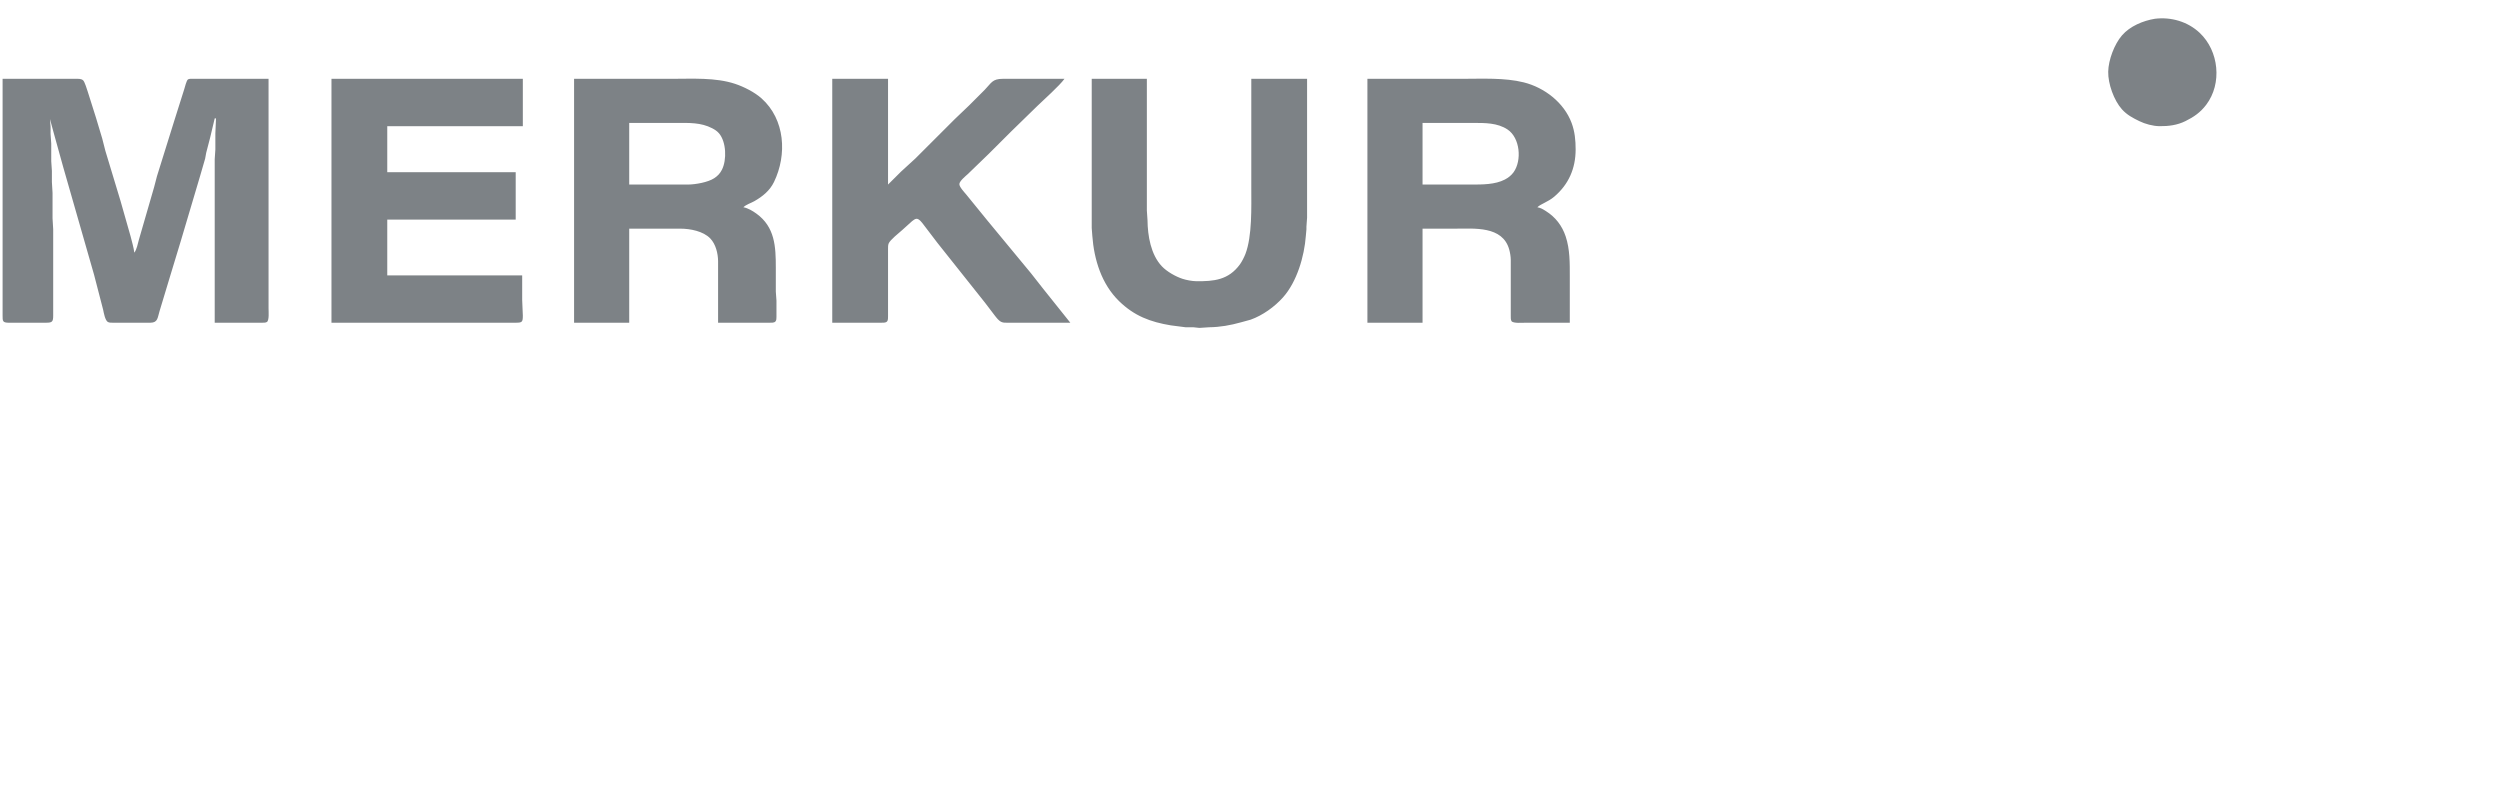
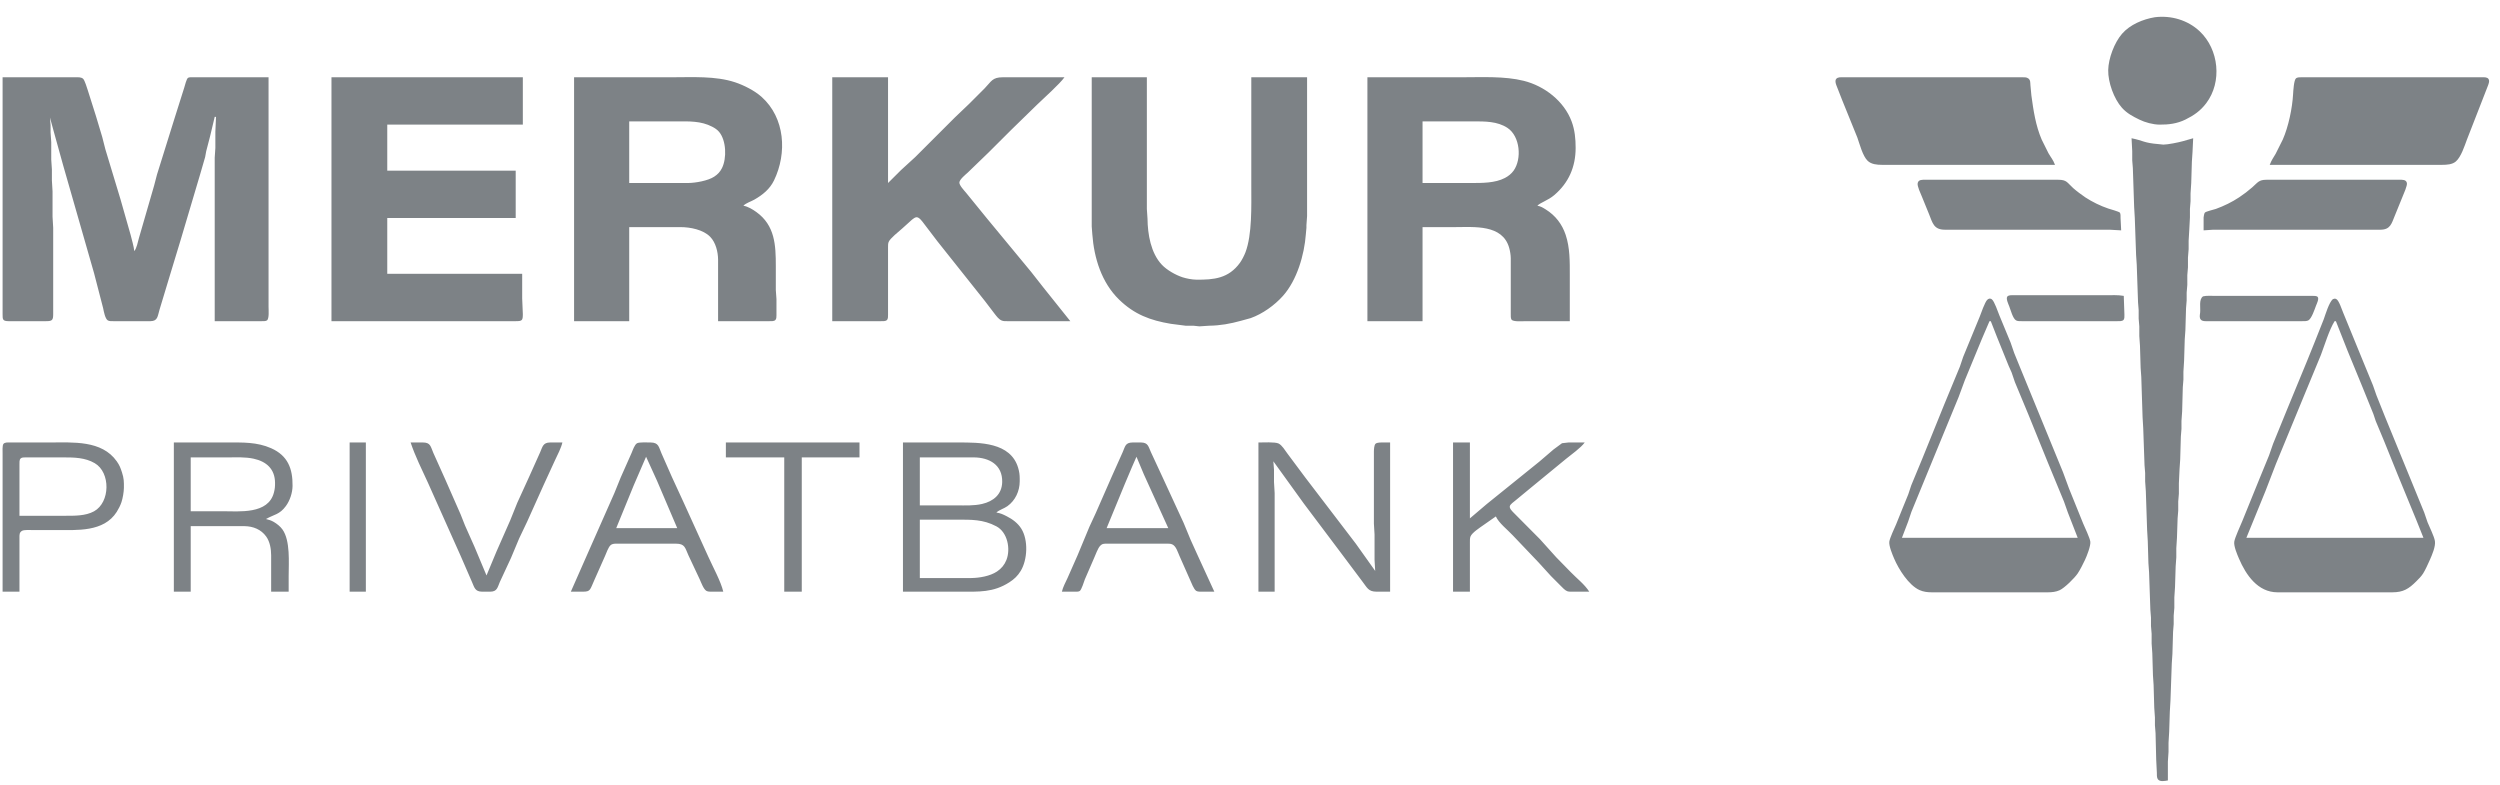
- <svg xmlns="http://www.w3.org/2000/svg" width="200" height="63" viewBox="0 0 3854 1209" version="1.1">
-   <path fill="#7d8286" stroke="none" d="M 3322.00,26.43 C 3346.92,23.35 3372.59,30.77 3391.00,48.09 3420.70,76.04 3425.94,126.19 3401.10,159.00 3392.21,170.75 3382.03,177.84 3369.00,184.24 3356.29,190.49 3343.00,192.16 3329.00,192.00 3319.03,191.88 3306.92,188.63 3298.00,184.24 3287.79,179.23 3278.93,174.64 3271.17,166.00 3258.79,152.19 3249.65,126.58 3250.02,108.00 3250.37,89.91 3259.48,65.65 3271.30,52.00 3283.63,37.77 3303.75,29.42 3322.00,26.43 Z M 4.00,119.00 C 4.00,119.00 117.00,119.00 117.00,119.00 120.67,119.01 125.54,118.64 128.30,121.51 130.73,124.03 134.06,135.17 135.33,139.00 135.33,139.00 147.98,179.00 147.98,179.00 147.98,179.00 157.58,211.00 157.58,211.00 157.58,211.00 162.43,230.00 162.43,230.00 162.43,230.00 185.72,307.00 185.72,307.00 185.72,307.00 201.37,362.00 201.37,362.00 203.08,368.81 206.46,380.52 207.00,387.00 210.74,382.61 212.51,372.77 214.14,367.00 214.14,367.00 225.71,327.00 225.71,327.00 225.71,327.00 237.58,286.00 237.58,286.00 237.58,286.00 242.02,269.00 242.02,269.00 242.02,269.00 268.86,183.00 268.86,183.00 268.86,183.00 284.02,135.00 284.02,135.00 284.99,131.87 287.48,121.66 289.70,119.99 291.37,118.74 294.96,119.00 297.00,119.00 297.00,119.00 414.00,119.00 414.00,119.00 414.00,119.00 414.00,408.00 414.00,408.00 414.00,408.00 414.00,473.00 414.00,473.00 414.00,477.50 415.22,491.19 411.52,493.83 409.52,495.24 405.40,495.00 403.00,495.00 403.00,495.00 331.00,495.00 331.00,495.00 331.00,495.00 331.00,327.00 331.00,327.00 331.00,327.00 331.00,243.00 331.00,243.00 331.00,243.00 332.00,228.00 332.00,228.00 332.00,228.00 332.00,203.00 332.00,203.00 332.00,203.00 333.00,180.00 333.00,180.00 333.00,180.00 331.00,180.00 331.00,180.00 331.00,180.00 323.87,210.00 323.87,210.00 323.87,210.00 317.89,233.00 317.89,233.00 317.89,233.00 316.25,242.00 316.25,242.00 316.25,242.00 308.42,269.00 308.42,269.00 308.42,269.00 278.72,369.00 278.72,369.00 278.72,369.00 262.33,423.00 262.33,423.00 262.33,423.00 246.02,477.00 246.02,477.00 242.85,487.31 243.46,494.84 232.00,495.00 232.00,495.00 175.00,495.00 175.00,495.00 172.34,495.00 168.54,495.22 166.22,493.83 162.03,491.30 159.98,479.74 159.00,475.00 159.00,475.00 145.00,421.00 145.00,421.00 145.00,421.00 97.42,255.00 97.42,255.00 97.42,255.00 82.71,202.00 82.71,202.00 82.71,202.00 77.00,181.00 77.00,181.00 77.00,181.00 77.96,193.00 77.96,193.00 77.96,193.00 77.96,204.00 77.96,204.00 77.96,204.00 79.00,219.00 79.00,219.00 79.00,219.00 79.00,246.00 79.00,246.00 79.00,246.00 80.00,261.00 80.00,261.00 80.00,261.00 80.00,278.00 80.00,278.00 80.00,278.00 81.00,295.00 81.00,295.00 81.00,295.00 81.00,334.00 81.00,334.00 81.00,334.00 82.00,351.00 82.00,351.00 82.00,351.00 82.00,422.00 82.00,422.00 82.00,422.00 82.00,484.00 82.00,484.00 81.98,493.53 80.53,494.98 71.00,495.00 71.00,495.00 13.00,495.00 13.00,495.00 3.87,494.87 4.01,492.18 4.00,484.00 4.00,484.00 4.00,119.00 4.00,119.00 Z M 511.00,119.00 C 511.00,119.00 806.00,119.00 806.00,119.00 806.00,119.00 806.00,192.00 806.00,192.00 806.00,192.00 597.00,192.00 597.00,192.00 597.00,192.00 597.00,263.00 597.00,263.00 597.00,263.00 795.00,263.00 795.00,263.00 795.00,263.00 795.00,336.00 795.00,336.00 795.00,336.00 597.00,336.00 597.00,336.00 597.00,336.00 597.00,422.00 597.00,422.00 597.00,422.00 805.00,422.00 805.00,422.00 805.00,422.00 805.00,460.00 805.00,460.00 805.00,460.00 806.00,484.00 806.00,484.00 805.98,494.01 805.01,494.98 795.00,495.00 795.00,495.00 511.00,495.00 511.00,495.00 511.00,495.00 511.00,119.00 511.00,119.00 Z M 885.00,119.00 C 885.00,119.00 1036.00,119.00 1036.00,119.00 1067.45,119.00 1102.90,116.76 1133.00,126.67 1146.66,131.17 1163.28,139.60 1174.00,149.17 1210.35,181.63 1213.56,235.98 1193.22,278.00 1186.71,291.44 1175.69,300.31 1163.00,307.57 1157.43,310.76 1150.35,312.66 1146.00,317.00 1153.06,318.28 1160.21,322.58 1166.00,326.75 1194.72,347.41 1196.00,377.77 1196.00,410.00 1196.00,410.00 1196.00,447.00 1196.00,447.00 1196.00,447.00 1197.00,461.00 1197.00,461.00 1197.00,461.00 1197.00,486.00 1197.00,486.00 1196.96,488.36 1197.06,491.46 1195.26,493.26 1193.18,495.35 1188.76,495.00 1186.00,495.00 1186.00,495.00 1107.00,495.00 1107.00,495.00 1107.00,495.00 1107.00,400.00 1107.00,400.00 1106.86,388.05 1103.39,373.82 1094.91,365.04 1084.08,353.83 1064.07,350.02 1049.00,350.00 1049.00,350.00 970.00,350.00 970.00,350.00 970.00,350.00 970.00,495.00 970.00,495.00 970.00,495.00 885.00,495.00 885.00,495.00 885.00,495.00 885.00,119.00 885.00,119.00 Z M 1283.00,119.00 C 1283.00,119.00 1369.00,119.00 1369.00,119.00 1369.00,119.00 1369.00,282.00 1369.00,282.00 1369.00,282.00 1389.00,262.09 1389.00,262.09 1389.00,262.09 1411.00,241.96 1411.00,241.96 1411.00,241.96 1472.00,181.00 1472.00,181.00 1472.00,181.00 1494.00,160.00 1494.00,160.00 1494.00,160.00 1517.99,136.00 1517.99,136.00 1528.44,125.29 1529.57,119.03 1546.00,119.00 1546.00,119.00 1641.00,119.00 1641.00,119.00 1633.30,129.75 1609.49,150.78 1599.00,161.01 1599.00,161.01 1559.00,200.00 1559.00,200.00 1559.00,200.00 1524.00,234.91 1524.00,234.91 1524.00,234.91 1492.00,265.83 1492.00,265.83 1488.50,269.00 1479.53,276.24 1478.98,281.00 1478.48,285.29 1486.50,293.70 1489.25,297.00 1489.25,297.00 1521.80,337.00 1521.80,337.00 1521.80,337.00 1589.58,419.00 1589.58,419.00 1589.58,419.00 1608.42,443.00 1608.42,443.00 1608.42,443.00 1650.00,495.00 1650.00,495.00 1650.00,495.00 1553.00,495.00 1553.00,495.00 1549.92,495.00 1546.89,495.18 1544.00,493.91 1539.58,491.98 1536.53,487.67 1533.60,484.00 1533.60,484.00 1518.37,464.00 1518.37,464.00 1518.37,464.00 1445.21,372.00 1445.21,372.00 1445.21,372.00 1423.87,344.00 1423.87,344.00 1421.59,341.00 1417.13,334.69 1413.00,334.74 1410.66,334.77 1407.75,337.05 1406.00,338.47 1406.00,338.47 1391.00,352.00 1391.00,352.00 1385.84,356.71 1372.07,367.29 1369.89,373.00 1368.95,375.47 1369.01,378.39 1369.00,381.00 1369.00,381.00 1369.00,452.00 1369.00,452.00 1369.00,452.00 1369.00,485.00 1369.00,485.00 1368.99,487.57 1369.22,491.31 1367.26,493.26 1365.18,495.35 1360.76,495.00 1358.00,495.00 1358.00,495.00 1283.00,495.00 1283.00,495.00 1283.00,495.00 1283.00,119.00 1283.00,119.00 Z M 1683.00,119.00 C 1683.00,119.00 1768.00,119.00 1768.00,119.00 1768.00,119.00 1768.00,322.00 1768.00,322.00 1768.00,322.00 1769.00,337.00 1769.00,337.00 1769.28,360.95 1774.03,389.89 1791.09,407.99 1798.82,416.18 1812.28,423.83 1823.00,427.33 1828.96,429.27 1837.74,430.92 1844.00,431.00 1871.39,431.32 1893.94,429.17 1911.51,405.00 1914.47,400.94 1918.13,393.73 1919.94,389.00 1930.47,361.46 1929.00,316.84 1929.00,287.00 1929.00,287.00 1929.00,119.00 1929.00,119.00 1929.00,119.00 2015.00,119.00 2015.00,119.00 2015.00,119.00 2015.00,333.00 2015.00,333.00 2015.00,333.00 2014.00,347.00 2014.00,347.00 2014.00,347.00 2014.00,351.00 2014.00,351.00 2014.00,351.00 2013.09,361.00 2013.09,361.00 2010.77,392.76 1999.34,431.91 1977.83,456.00 1964.87,470.52 1946.45,483.72 1928.00,490.30 1928.00,490.30 1913.00,494.42 1913.00,494.42 1896.61,498.98 1881.03,501.80 1864.00,502.00 1864.00,502.00 1849.00,502.99 1849.00,502.99 1849.00,502.99 1840.00,502.04 1840.00,502.04 1840.00,502.04 1828.00,502.04 1828.00,502.04 1828.00,502.04 1805.00,499.08 1805.00,499.08 1773.33,493.84 1748.62,484.56 1725.17,461.72 1698.15,435.40 1686.59,397.66 1683.91,361.00 1683.91,361.00 1683.00,349.00 1683.00,349.00 1683.00,349.00 1683.00,119.00 1683.00,119.00 Z M 2108.00,119.00 C 2108.00,119.00 2254.00,119.00 2254.00,119.00 2284.62,119.00 2319.40,117.06 2349.00,124.47 2380.99,132.48 2411.06,155.64 2422.77,187.00 2427.75,200.32 2429.02,213.91 2429.00,228.00 2428.95,257.21 2418.31,281.70 2396.00,300.70 2386.35,308.92 2375.22,311.79 2370.00,317.00 2375.46,318.03 2378.34,319.91 2383.00,322.81 2397.94,332.14 2408.11,345.39 2413.65,362.00 2420.30,381.98 2420.00,403.22 2420.00,424.00 2420.00,424.00 2420.00,495.00 2420.00,495.00 2420.00,495.00 2352.00,495.00 2352.00,495.00 2347.41,495.00 2332.74,496.30 2330.17,492.57 2328.76,490.52 2329.00,486.45 2329.00,484.00 2329.00,484.00 2329.00,398.00 2329.00,398.00 2328.94,392.92 2327.95,386.89 2326.57,382.00 2316.26,345.46 2272.64,350.00 2243.00,350.00 2243.00,350.00 2221.00,350.00 2221.00,350.00 2221.00,350.00 2193.00,350.00 2193.00,350.00 2193.00,350.00 2193.00,495.00 2193.00,495.00 2193.00,495.00 2108.00,495.00 2108.00,495.00 2108.00,495.00 2108.00,119.00 2108.00,119.00 Z M 970.00,282.00 C 970.00,282.00 1061.00,282.00 1061.00,282.00 1072.42,281.86 1091.45,278.52 1101.00,272.24 1106.44,268.66 1110.08,264.86 1113.01,259.00 1120.57,243.88 1119.68,216.28 1108.48,203.09 1105.58,199.66 1101.94,197.32 1098.00,195.26 1080.42,186.10 1062.16,187.00 1043.00,187.00 1043.00,187.00 970.00,187.00 970.00,187.00 970.00,187.00 970.00,282.00 970.00,282.00 Z M 2193.00,282.00 C 2193.00,282.00 2268.00,282.00 2268.00,282.00 2284.78,282.00 2304.81,282.18 2320.00,274.22 2325.19,271.50 2329.93,267.80 2333.37,263.00 2346.32,244.93 2343.45,210.06 2324.00,197.10 2308.40,186.72 2288.94,187.00 2271.00,187.00 2271.00,187.00 2193.00,187.00 2193.00,187.00 2193.00,187.00 2193.00,282.00 2193.00,282.00 Z" />
+ <svg xmlns="http://www.w3.org/2000/svg" width="3.764in" height="1.181in" viewBox="0 0 3854 1209" version="1.1" id="svg75">
+   <defs id="defs79" />
+   <path id="Auswahl #1" fill="none" stroke="black" stroke-width="1" d="M 3322.00,26.43            C 3346.92,23.35 3372.59,30.77 3391.00,48.09              3420.70,76.04 3425.94,126.19 3401.10,159.00              3392.21,170.75 3382.03,177.84 3369.00,184.24              3356.29,190.49 3343.00,192.16 3329.00,192.00              3319.03,191.88 3306.92,188.63 3298.00,184.24              3287.79,179.23 3278.93,174.64 3271.17,166.00              3258.79,152.19 3249.65,126.58 3250.02,108.00              3250.37,89.91 3259.48,65.65 3271.30,52.00              3283.63,37.77 3303.75,29.42 3322.00,26.43 Z            M 4.00,119.00            C 4.00,119.00 117.00,119.00 117.00,119.00              120.67,119.01 125.54,118.64 128.30,121.51              130.73,124.03 134.06,135.17 135.33,139.00              135.33,139.00 147.98,179.00 147.98,179.00              147.98,179.00 157.58,211.00 157.58,211.00              157.58,211.00 162.43,230.00 162.43,230.00              162.43,230.00 185.72,307.00 185.72,307.00              185.72,307.00 201.37,362.00 201.37,362.00              203.08,368.81 206.46,380.52 207.00,387.00              210.74,382.61 212.51,372.77 214.14,367.00              214.14,367.00 225.71,327.00 225.71,327.00              225.71,327.00 237.58,286.00 237.58,286.00              237.58,286.00 242.02,269.00 242.02,269.00              242.02,269.00 268.86,183.00 268.86,183.00              268.86,183.00 284.02,135.00 284.02,135.00              284.99,131.87 287.48,121.66 289.70,119.99              291.37,118.74 294.96,119.00 297.00,119.00              297.00,119.00 414.00,119.00 414.00,119.00              414.00,119.00 414.00,408.00 414.00,408.00              414.00,408.00 414.00,473.00 414.00,473.00              414.00,477.50 415.22,491.19 411.52,493.83              409.52,495.24 405.40,495.00 403.00,495.00              403.00,495.00 331.00,495.00 331.00,495.00              331.00,495.00 331.00,327.00 331.00,327.00              331.00,327.00 331.00,243.00 331.00,243.00              331.00,243.00 332.00,228.00 332.00,228.00              332.00,228.00 332.00,203.00 332.00,203.00              332.00,203.00 333.00,180.00 333.00,180.00              333.00,180.00 331.00,180.00 331.00,180.00              331.00,180.00 323.87,210.00 323.87,210.00              323.87,210.00 317.89,233.00 317.89,233.00              317.89,233.00 316.25,242.00 316.25,242.00              316.25,242.00 308.42,269.00 308.42,269.00              308.42,269.00 278.72,369.00 278.72,369.00              278.72,369.00 262.33,423.00 262.33,423.00              262.33,423.00 246.02,477.00 246.02,477.00              242.85,487.31 243.46,494.84 232.00,495.00              232.00,495.00 175.00,495.00 175.00,495.00              172.34,495.00 168.54,495.22 166.22,493.83              162.03,491.30 159.98,479.74 159.00,475.00              159.00,475.00 145.00,421.00 145.00,421.00              145.00,421.00 97.42,255.00 97.42,255.00              97.42,255.00 82.71,202.00 82.71,202.00              82.71,202.00 77.00,181.00 77.00,181.00              77.00,181.00 77.96,193.00 77.96,193.00              77.96,193.00 77.96,204.00 77.96,204.00              77.96,204.00 79.00,219.00 79.00,219.00              79.00,219.00 79.00,246.00 79.00,246.00              79.00,246.00 80.00,261.00 80.00,261.00              80.00,261.00 80.00,278.00 80.00,278.00              80.00,278.00 81.00,295.00 81.00,295.00              81.00,295.00 81.00,334.00 81.00,334.00              81.00,334.00 82.00,351.00 82.00,351.00              82.00,351.00 82.00,422.00 82.00,422.00              82.00,422.00 82.00,484.00 82.00,484.00              81.98,493.53 80.53,494.98 71.00,495.00              71.00,495.00 13.00,495.00 13.00,495.00              3.87,494.87 4.01,492.18 4.00,484.00              4.00,484.00 4.00,119.00 4.00,119.00 Z            M 511.00,119.00            C 511.00,119.00 806.00,119.00 806.00,119.00              806.00,119.00 806.00,192.00 806.00,192.00              806.00,192.00 597.00,192.00 597.00,192.00              597.00,192.00 597.00,263.00 597.00,263.00              597.00,263.00 795.00,263.00 795.00,263.00              795.00,263.00 795.00,336.00 795.00,336.00              795.00,336.00 597.00,336.00 597.00,336.00              597.00,336.00 597.00,422.00 597.00,422.00              597.00,422.00 805.00,422.00 805.00,422.00              805.00,422.00 805.00,460.00 805.00,460.00              805.00,460.00 806.00,484.00 806.00,484.00              805.98,494.01 805.01,494.98 795.00,495.00              795.00,495.00 511.00,495.00 511.00,495.00              511.00,495.00 511.00,119.00 511.00,119.00 Z            M 885.00,119.00            C 885.00,119.00 1036.00,119.00 1036.00,119.00              1067.45,119.00 1102.90,116.76 1133.00,126.67              1146.66,131.17 1163.28,139.60 1174.00,149.17              1210.35,181.63 1213.56,235.98 1193.22,278.00              1186.71,291.44 1175.69,300.31 1163.00,307.57              1157.43,310.76 1150.35,312.66 1146.00,317.00              1153.06,318.28 1160.21,322.58 1166.00,326.75              1194.72,347.41 1196.00,377.77 1196.00,410.00              1196.00,410.00 1196.00,447.00 1196.00,447.00              1196.00,447.00 1197.00,461.00 1197.00,461.00              1197.00,461.00 1197.00,486.00 1197.00,486.00              1196.96,488.36 1197.06,491.46 1195.26,493.26              1193.18,495.35 1188.76,495.00 1186.00,495.00              1186.00,495.00 1107.00,495.00 1107.00,495.00              1107.00,495.00 1107.00,400.00 1107.00,400.00              1106.86,388.05 1103.39,373.82 1094.91,365.04              1084.08,353.83 1064.07,350.02 1049.00,350.00              1049.00,350.00 970.00,350.00 970.00,350.00              970.00,350.00 970.00,495.00 970.00,495.00              970.00,495.00 885.00,495.00 885.00,495.00              885.00,495.00 885.00,119.00 885.00,119.00 Z            M 1283.00,119.00            C 1283.00,119.00 1369.00,119.00 1369.00,119.00              1369.00,119.00 1369.00,282.00 1369.00,282.00              1369.00,282.00 1389.00,262.09 1389.00,262.09              1389.00,262.09 1411.00,241.96 1411.00,241.96              1411.00,241.96 1472.00,181.00 1472.00,181.00              1472.00,181.00 1494.00,160.00 1494.00,160.00              1494.00,160.00 1517.99,136.00 1517.99,136.00              1528.44,125.29 1529.57,119.03 1546.00,119.00              1546.00,119.00 1641.00,119.00 1641.00,119.00              1633.30,129.75 1609.49,150.78 1599.00,161.01              1599.00,161.01 1559.00,200.00 1559.00,200.00              1559.00,200.00 1524.00,234.91 1524.00,234.91              1524.00,234.91 1492.00,265.83 1492.00,265.83              1488.50,269.00 1479.53,276.24 1478.98,281.00              1478.48,285.29 1486.50,293.70 1489.25,297.00              1489.25,297.00 1521.80,337.00 1521.80,337.00              1521.80,337.00 1589.58,419.00 1589.58,419.00              1589.58,419.00 1608.42,443.00 1608.42,443.00              1608.42,443.00 1650.00,495.00 1650.00,495.00              1650.00,495.00 1553.00,495.00 1553.00,495.00              1549.92,495.00 1546.89,495.18 1544.00,493.91              1539.58,491.98 1536.53,487.67 1533.60,484.00              1533.60,484.00 1518.37,464.00 1518.37,464.00              1518.37,464.00 1445.21,372.00 1445.21,372.00              1445.21,372.00 1423.87,344.00 1423.87,344.00              1421.59,341.00 1417.13,334.69 1413.00,334.74              1410.66,334.77 1407.75,337.05 1406.00,338.47              1406.00,338.47 1391.00,352.00 1391.00,352.00              1385.84,356.71 1372.07,367.29 1369.89,373.00              1368.95,375.47 1369.01,378.39 1369.00,381.00              1369.00,381.00 1369.00,452.00 1369.00,452.00              1369.00,452.00 1369.00,485.00 1369.00,485.00              1368.99,487.57 1369.22,491.31 1367.26,493.26              1365.18,495.35 1360.76,495.00 1358.00,495.00              1358.00,495.00 1283.00,495.00 1283.00,495.00              1283.00,495.00 1283.00,119.00 1283.00,119.00 Z            M 1683.00,119.00            C 1683.00,119.00 1768.00,119.00 1768.00,119.00              1768.00,119.00 1768.00,322.00 1768.00,322.00              1768.00,322.00 1769.00,337.00 1769.00,337.00              1769.28,360.95 1774.03,389.89 1791.09,407.99              1798.82,416.18 1812.28,423.83 1823.00,427.33              1828.96,429.27 1837.74,430.92 1844.00,431.00              1871.39,431.32 1893.94,429.17 1911.51,405.00              1914.47,400.94 1918.13,393.73 1919.94,389.00              1930.47,361.46 1929.00,316.84 1929.00,287.00              1929.00,287.00 1929.00,119.00 1929.00,119.00              1929.00,119.00 2015.00,119.00 2015.00,119.00              2015.00,119.00 2015.00,333.00 2015.00,333.00              2015.00,333.00 2014.00,347.00 2014.00,347.00              2014.00,347.00 2014.00,351.00 2014.00,351.00              2014.00,351.00 2013.09,361.00 2013.09,361.00              2010.77,392.76 1999.34,431.91 1977.83,456.00              1964.87,470.52 1946.45,483.72 1928.00,490.30              1928.00,490.30 1913.00,494.42 1913.00,494.42              1896.61,498.98 1881.03,501.80 1864.00,502.00              1864.00,502.00 1849.00,502.99 1849.00,502.99              1849.00,502.99 1840.00,502.04 1840.00,502.04              1840.00,502.04 1828.00,502.04 1828.00,502.04              1828.00,502.04 1805.00,499.08 1805.00,499.08              1773.33,493.84 1748.62,484.56 1725.17,461.72              1698.15,435.40 1686.59,397.66 1683.91,361.00              1683.91,361.00 1683.00,349.00 1683.00,349.00              1683.00,349.00 1683.00,119.00 1683.00,119.00 Z            M 2108.00,119.00            C 2108.00,119.00 2254.00,119.00 2254.00,119.00              2284.62,119.00 2319.40,117.06 2349.00,124.47              2380.99,132.48 2411.06,155.64 2422.77,187.00              2427.75,200.32 2429.02,213.91 2429.00,228.00              2428.95,257.21 2418.31,281.70 2396.00,300.70              2386.35,308.92 2375.22,311.79 2370.00,317.00              2375.46,318.03 2378.34,319.91 2383.00,322.81              2397.94,332.14 2408.11,345.39 2413.65,362.00              2420.30,381.98 2420.00,403.22 2420.00,424.00              2420.00,424.00 2420.00,495.00 2420.00,495.00              2420.00,495.00 2352.00,495.00 2352.00,495.00              2347.41,495.00 2332.74,496.30 2330.17,492.57              2328.76,490.52 2329.00,486.45 2329.00,484.00              2329.00,484.00 2329.00,398.00 2329.00,398.00              2328.94,392.92 2327.95,386.89 2326.57,382.00              2316.26,345.46 2272.64,350.00 2243.00,350.00              2243.00,350.00 2221.00,350.00 2221.00,350.00              2221.00,350.00 2193.00,350.00 2193.00,350.00              2193.00,350.00 2193.00,495.00 2193.00,495.00              2193.00,495.00 2108.00,495.00 2108.00,495.00              2108.00,495.00 2108.00,119.00 2108.00,119.00 Z            M 3168.00,254.00            C 3168.00,254.00 2901.00,254.00 2901.00,254.00              2893.58,253.99 2884.81,253.21 2879.18,247.79              2871.49,240.37 2866.95,222.24 2863.31,212.00              2863.31,212.00 2839.80,154.00 2839.80,154.00              2839.80,154.00 2830.81,131.00 2830.81,131.00              2829.84,128.05 2828.52,124.17 2830.81,121.43              2833.06,118.60 2837.71,119.01 2841.00,119.00              2841.00,119.00 3117.00,119.00 3117.00,119.00              3120.19,119.01 3124.09,118.71 3126.77,120.74              3130.32,123.42 3129.80,127.12 3130.09,131.00              3130.09,131.00 3131.58,147.00 3131.58,147.00              3134.74,170.19 3138.14,193.29 3147.43,215.00              3147.43,215.00 3157.87,236.00 3157.87,236.00              3161.91,243.06 3164.89,245.82 3168.00,254.00 Z            M 3499.00,254.00            C 3502.69,244.93 3503.72,244.72 3508.13,237.00              3508.13,237.00 3519.14,215.00 3519.14,215.00              3527.87,195.25 3533.84,166.58 3535.03,145.00              3535.30,140.28 3536.25,123.44 3539.43,120.74              3541.84,118.69 3546.01,119.00 3549.00,119.00              3549.00,119.00 3826.00,119.00 3826.00,119.00              3829.20,119.01 3833.95,118.58 3836.11,121.43              3838.37,124.43 3836.56,128.92 3835.39,132.00              3835.39,132.00 3826.05,156.00 3826.05,156.00              3826.05,156.00 3803.05,215.00 3803.05,215.00              3799.26,225.12 3794.05,241.72 3785.96,248.78              3780.52,253.53 3771.94,253.99 3765.00,254.00              3765.00,254.00 3499.00,254.00 3499.00,254.00 Z            M 970.00,282.00            C 970.00,282.00 1061.00,282.00 1061.00,282.00              1072.42,281.86 1091.45,278.52 1101.00,272.24              1106.44,268.66 1110.08,264.86 1113.01,259.00              1120.57,243.88 1119.68,216.28 1108.48,203.09              1105.58,199.66 1101.94,197.32 1098.00,195.26              1080.42,186.10 1062.16,187.00 1043.00,187.00              1043.00,187.00 970.00,187.00 970.00,187.00              970.00,187.00 970.00,282.00 970.00,282.00 Z            M 2193.00,282.00            C 2193.00,282.00 2268.00,282.00 2268.00,282.00              2284.78,282.00 2304.81,282.18 2320.00,274.22              2325.19,271.50 2329.93,267.80 2333.37,263.00              2346.32,244.93 2343.45,210.06 2324.00,197.10              2308.40,186.72 2288.94,187.00 2271.00,187.00              2271.00,187.00 2193.00,187.00 2193.00,187.00              2193.00,187.00 2193.00,282.00 2193.00,282.00 Z            M 3286.00,213.00            C 3304.80,216.79 3304.52,220.21 3328.00,222.08              3328.00,222.08 3335.00,222.82 3335.00,222.82              3341.56,222.82 3358.38,219.46 3365.00,217.57              3365.00,217.57 3381.00,213.00 3381.00,213.00              3381.00,213.00 3380.00,234.00 3380.00,234.00              3380.00,234.00 3379.00,249.00 3379.00,249.00              3379.00,249.00 3378.00,282.00 3378.00,282.00              3378.00,282.00 3376.96,298.00 3376.96,298.00              3376.96,298.00 3376.96,310.00 3376.96,310.00              3376.96,310.00 3376.00,322.00 3376.00,322.00              3376.00,322.00 3376.00,335.00 3376.00,335.00              3376.00,335.00 3375.00,354.00 3375.00,354.00              3375.00,354.00 3374.00,371.00 3374.00,371.00              3374.00,371.00 3374.00,384.00 3374.00,384.00              3374.00,384.00 3372.96,397.00 3372.96,397.00              3372.96,397.00 3372.96,412.00 3372.96,412.00              3372.96,412.00 3371.96,424.00 3371.96,424.00              3371.96,424.00 3371.96,439.00 3371.96,439.00              3371.96,439.00 3370.96,451.00 3370.96,451.00              3370.96,451.00 3370.96,463.00 3370.96,463.00              3370.96,463.00 3370.00,475.00 3370.00,475.00              3370.00,475.00 3369.00,509.00 3369.00,509.00              3369.00,509.00 3368.00,523.00 3368.00,523.00              3368.00,523.00 3367.00,556.00 3367.00,556.00              3367.00,556.00 3365.96,573.00 3365.96,573.00              3365.96,573.00 3365.96,585.00 3365.96,585.00              3365.96,585.00 3365.00,597.00 3365.00,597.00              3365.00,597.00 3364.00,634.00 3364.00,634.00              3364.00,634.00 3362.96,649.00 3362.96,649.00              3362.96,649.00 3362.96,661.00 3362.96,661.00              3362.96,661.00 3362.00,673.00 3362.00,673.00              3362.00,673.00 3361.00,708.00 3361.00,708.00              3361.00,708.00 3360.00,723.00 3360.00,723.00              3360.00,723.00 3358.96,745.00 3358.96,745.00              3358.96,745.00 3358.96,761.00 3358.96,761.00              3358.96,761.00 3357.96,773.00 3357.96,773.00              3357.96,773.00 3357.96,787.00 3357.96,787.00              3357.96,787.00 3357.00,799.00 3357.00,799.00              3357.00,799.00 3356.00,829.00 3356.00,829.00              3356.00,829.00 3355.00,845.00 3355.00,845.00              3355.00,845.00 3355.00,859.00 3355.00,859.00              3355.00,859.00 3354.00,873.00 3354.00,873.00              3354.00,873.00 3353.00,905.00 3353.00,905.00              3353.00,905.00 3351.96,921.00 3351.96,921.00              3351.96,921.00 3351.96,937.00 3351.96,937.00              3351.96,937.00 3350.96,949.00 3350.96,949.00              3350.96,949.00 3350.96,962.00 3350.96,962.00              3350.96,962.00 3350.00,974.00 3350.00,974.00              3350.00,974.00 3349.00,1008.00 3349.00,1008.00              3349.00,1008.00 3348.00,1023.00 3348.00,1023.00              3348.00,1023.00 3346.00,1080.00 3346.00,1080.00              3346.00,1080.00 3345.00,1097.00 3345.00,1097.00              3345.00,1097.00 3344.00,1128.00 3344.00,1128.00              3344.00,1128.00 3343.00,1145.00 3343.00,1145.00              3343.00,1145.00 3343.00,1159.00 3343.00,1159.00              3343.00,1159.00 3342.00,1174.00 3342.00,1174.00              3342.00,1174.00 3342.00,1203.00 3342.00,1203.00              3337.42,1203.82 3329.21,1205.65 3326.31,1200.77              3324.81,1198.25 3325.00,1193.89 3325.00,1191.00              3325.00,1191.00 3324.00,1171.00 3324.00,1171.00              3324.00,1171.00 3323.00,1130.00 3323.00,1130.00              3323.00,1130.00 3322.04,1118.00 3322.04,1118.00              3322.04,1118.00 3322.04,1106.00 3322.04,1106.00              3322.04,1106.00 3321.00,1091.00 3321.00,1091.00              3321.00,1091.00 3320.00,1056.00 3320.00,1056.00              3320.00,1056.00 3319.00,1041.00 3319.00,1041.00              3319.00,1041.00 3318.00,1007.00 3318.00,1007.00              3318.00,1007.00 3316.96,992.00 3316.96,992.00              3316.96,992.00 3316.96,977.00 3316.96,977.00              3316.96,977.00 3315.96,965.00 3315.96,965.00              3315.96,965.00 3315.96,952.00 3315.96,952.00              3315.96,952.00 3315.00,940.00 3315.00,940.00              3315.00,940.00 3313.00,882.00 3313.00,882.00              3313.00,882.00 3312.00,868.00 3312.00,868.00              3312.00,868.00 3311.00,834.00 3311.00,834.00              3311.00,834.00 3310.00,817.00 3310.00,817.00              3310.00,817.00 3308.00,757.00 3308.00,757.00              3308.00,757.00 3306.96,742.00 3306.96,742.00              3306.96,742.00 3306.96,729.00 3306.96,729.00              3306.96,729.00 3306.00,717.00 3306.00,717.00              3306.00,717.00 3304.00,660.00 3304.00,660.00              3304.00,660.00 3303.00,643.00 3303.00,643.00              3303.00,643.00 3301.00,581.00 3301.00,581.00              3301.00,581.00 3300.00,567.00 3300.00,567.00              3300.00,567.00 3299.00,533.00 3299.00,533.00              3299.00,533.00 3297.96,518.00 3297.96,518.00              3297.96,518.00 3297.96,503.00 3297.96,503.00              3297.96,503.00 3296.96,491.00 3296.96,491.00              3296.96,491.00 3296.96,478.00 3296.96,478.00              3296.96,478.00 3296.00,466.00 3296.00,466.00              3296.00,466.00 3294.00,408.00 3294.00,408.00              3294.00,408.00 3293.00,393.00 3293.00,393.00              3293.00,393.00 3291.00,336.00 3291.00,336.00              3291.00,336.00 3290.00,319.00 3290.00,319.00              3290.00,319.00 3288.00,259.00 3288.00,259.00              3288.00,259.00 3287.04,247.00 3287.04,247.00              3287.04,247.00 3287.04,233.00 3287.04,233.00              3287.04,233.00 3286.00,213.00 3286.00,213.00 Z            M 3270.00,355.00            C 3270.00,355.00 3252.00,354.00 3252.00,354.00              3252.00,354.00 3143.00,354.00 3143.00,354.00              3143.00,354.00 3057.00,354.00 3057.00,354.00              3057.00,354.00 2998.00,354.00 2998.00,354.00              2981.03,353.92 2979.24,343.50 2973.80,330.00              2973.80,330.00 2962.80,303.00 2962.80,303.00              2960.85,298.11 2955.19,286.80 2956.33,282.04              2957.65,276.51 2963.56,277.01 2968.00,277.00              2968.00,277.00 3173.00,277.00 3173.00,277.00              3186.42,277.02 3186.61,281.38 3196.00,289.83              3200.43,293.82 3209.95,301.02 3215.00,304.31              3225.48,311.13 3238.14,317.34 3250.00,321.33              3253.01,322.35 3266.70,326.05 3268.01,327.72              3269.36,329.47 3268.94,333.79 3269.04,336.00              3269.04,336.00 3270.00,355.00 3270.00,355.00 Z            M 3397.08,355.00            C 3397.08,355.00 3397.08,335.00 3397.08,335.00              3397.34,333.20 3397.86,329.10 3398.98,327.72              3400.58,325.76 3412.66,323.16 3416.00,321.95              3428.62,317.36 3440.80,311.42 3452.00,304.00              3459.00,299.36 3465.68,294.23 3472.00,288.72              3480.65,281.17 3482.04,277.02 3494.00,277.00              3494.00,277.00 3699.00,277.00 3699.00,277.00              3703.33,277.01 3709.34,276.51 3710.48,282.04              3711.31,286.10 3705.54,298.66 3703.80,303.00              3703.80,303.00 3691.60,333.00 3691.60,333.00              3686.85,344.68 3684.85,353.82 3670.00,354.00              3670.00,354.00 3610.00,354.00 3610.00,354.00              3610.00,354.00 3524.00,354.00 3524.00,354.00              3524.00,354.00 3412.00,354.00 3412.00,354.00              3412.00,354.00 3397.08,355.00 3397.08,355.00 Z            M 3274.00,456.00            C 3274.00,456.00 3275.00,485.00 3275.00,485.00              3274.99,487.53 3275.34,491.36 3273.40,493.26              3271.29,495.32 3266.77,495.00 3264.00,495.00              3264.00,495.00 3117.00,495.00 3117.00,495.00              3114.13,495.00 3110.63,495.21 3108.04,493.83              3102.96,491.12 3099.63,477.62 3097.40,472.00              3096.09,468.70 3092.34,460.71 3094.26,457.43              3095.96,454.53 3101.10,455.00 3104.00,455.00              3104.00,455.00 3154.00,455.00 3154.00,455.00              3154.00,455.00 3203.00,455.00 3203.00,455.00              3203.00,455.00 3246.00,455.00 3246.00,455.00              3255.31,455.00 3264.81,454.35 3274.00,456.00 Z            M 3396.21,456.74            C 3401.28,455.41 3409.52,456.00 3415.00,456.00              3415.00,456.00 3450.00,456.00 3450.00,456.00              3450.00,456.00 3564.00,456.00 3564.00,456.00              3566.46,456.00 3571.34,455.63 3573.00,457.74              3575.29,460.65 3571.59,467.94 3570.42,471.00              3568.29,476.60 3563.68,490.81 3558.68,493.71              3556.11,495.20 3551.92,495.00 3549.00,495.00              3549.00,495.00 3403.00,495.00 3403.00,495.00              3399.63,494.99 3395.15,495.41 3392.74,492.57              3390.23,489.62 3391.31,485.44 3391.72,482.00              3392.60,474.51 3389.35,461.42 3396.21,456.74 Z            M 3067.01,460.17            C 3068.94,460.47 3068.97,460.04 3070.79,461.47              3074.56,464.44 3080.08,480.75 3082.20,486.00              3082.20,486.00 3099.55,528.00 3099.55,528.00              3099.55,528.00 3105.06,544.00 3105.06,544.00              3105.06,544.00 3113.60,565.00 3113.60,565.00              3113.60,565.00 3180.40,728.00 3180.40,728.00              3180.40,728.00 3189.60,753.00 3189.60,753.00              3189.60,753.00 3211.43,807.00 3211.43,807.00              3214.04,813.13 3221.77,829.29 3222.45,835.00              3223.20,841.42 3217.09,856.93 3214.22,863.00              3211.27,869.24 3206.71,878.42 3202.91,884.00              3198.09,891.06 3182.75,906.33 3175.00,909.82              3169.34,912.37 3163.13,912.99 3157.00,913.00              3157.00,913.00 2978.00,913.00 2978.00,913.00              2971.49,912.99 2965.00,912.22 2959.00,909.48              2942.31,901.87 2927.07,877.50 2920.00,861.00              2917.33,854.77 2911.78,841.57 2912.55,835.00              2913.19,829.57 2920.60,813.79 2923.14,808.00              2923.14,808.00 2933.20,783.00 2933.20,783.00              2933.20,783.00 2941.77,762.00 2941.77,762.00              2941.77,762.00 2946.42,748.00 2946.42,748.00              2946.42,748.00 2963.40,707.00 2963.40,707.00              2963.40,707.00 2997.01,624.00 2997.01,624.00              2997.01,624.00 3021.39,565.00 3021.39,565.00              3021.39,565.00 3026.45,550.00 3026.45,550.00              3026.45,550.00 3051.95,488.00 3051.95,488.00              3053.97,482.61 3059.98,465.67 3063.39,462.24              3065.06,460.56 3065.08,460.92 3067.01,460.17 Z            M 3596.33,461.03            C 3598.45,460.31 3599.58,459.76 3601.79,461.03              3605.91,463.38 3610.20,477.16 3612.28,482.00              3612.28,482.00 3643.80,559.00 3643.80,559.00              3643.80,559.00 3658.19,594.00 3658.19,594.00              3658.19,594.00 3663.42,609.00 3663.42,609.00              3663.42,609.00 3676.60,642.00 3676.60,642.00              3676.60,642.00 3719.20,746.00 3719.20,746.00              3719.20,746.00 3737.19,790.00 3737.19,790.00              3737.19,790.00 3742.31,805.00 3742.31,805.00              3745.30,812.47 3752.56,826.80 3753.67,834.00              3754.96,842.28 3749.21,855.43 3745.86,863.00              3743.39,868.59 3738.62,879.11 3735.45,884.00              3732.40,888.71 3728.93,892.07 3725.00,896.00              3713.27,907.73 3704.90,912.97 3688.00,913.00              3688.00,913.00 3511.00,913.00 3511.00,913.00              3480.61,912.95 3462.40,886.31 3451.58,861.00              3448.82,854.55 3443.36,841.87 3444.34,835.00              3445.24,828.65 3453.89,810.21 3456.80,803.00              3456.80,803.00 3483.58,737.00 3483.58,737.00              3483.58,737.00 3497.94,702.00 3497.94,702.00              3497.94,702.00 3504.20,684.00 3504.20,684.00              3504.20,684.00 3525.40,632.00 3525.40,632.00              3525.40,632.00 3556.72,556.00 3556.72,556.00              3556.72,556.00 3568.01,528.00 3568.01,528.00              3568.01,528.00 3582.31,492.00 3582.31,492.00              3585.15,484.03 3590.40,466.19 3596.33,461.03 Z            M 3069.00,495.00            C 3069.00,495.00 3067.00,495.00 3067.00,495.00              3067.00,495.00 3055.42,522.00 3055.42,522.00              3055.42,522.00 3029.01,586.00 3029.01,586.00              3029.01,586.00 3019.40,612.00 3019.40,612.00              3019.40,612.00 2983.99,698.00 2983.99,698.00              2983.99,698.00 2946.61,789.00 2946.61,789.00              2946.61,789.00 2941.58,804.00 2941.58,804.00              2941.58,804.00 2932.00,829.00 2932.00,829.00              2932.00,829.00 3203.00,829.00 3203.00,829.00              3203.00,829.00 3187.81,790.00 3187.81,790.00              3187.81,790.00 3181.80,773.00 3181.80,773.00              3181.80,773.00 3157.01,713.00 3157.01,713.00              3157.01,713.00 3126.99,639.00 3126.99,639.00              3126.99,639.00 3106.20,589.00 3106.20,589.00              3106.20,589.00 3101.08,574.00 3101.08,574.00              3101.08,574.00 3096.60,564.00 3096.60,564.00              3096.60,564.00 3078.40,519.00 3078.40,519.00              3078.40,519.00 3069.00,495.00 3069.00,495.00 Z            M 3601.00,495.00            C 3601.00,495.00 3599.00,495.00 3599.00,495.00              3590.66,508.46 3583.71,531.78 3577.94,547.00              3577.94,547.00 3549.40,616.00 3549.40,616.00              3549.40,616.00 3508.60,715.00 3508.60,715.00              3508.60,715.00 3492.40,757.00 3492.40,757.00              3492.40,757.00 3472.40,806.00 3472.40,806.00              3472.40,806.00 3463.00,829.00 3463.00,829.00              3463.00,829.00 3736.00,829.00 3736.00,829.00              3736.00,829.00 3725.20,802.00 3725.20,802.00              3725.20,802.00 3696.01,731.00 3696.01,731.00              3696.01,731.00 3674.99,679.00 3674.99,679.00              3674.99,679.00 3662.45,649.00 3662.45,649.00              3662.45,649.00 3658.77,638.00 3658.77,638.00              3658.77,638.00 3642.58,598.00 3642.58,598.00              3642.58,598.00 3619.15,541.00 3619.15,541.00              3619.15,541.00 3601.00,495.00 3601.00,495.00 Z            M 4.00,912.00            C 4.00,912.00 4.00,735.00 4.00,735.00              4.00,735.00 4.00,699.00 4.00,699.00              4.00,695.69 3.46,686.92 5.17,684.43              7.17,681.53 11.88,682.01 15.00,682.00              15.00,682.00 50.00,682.00 50.00,682.00              50.00,682.00 77.00,682.00 77.00,682.00              112.27,682.00 156.87,678.26 179.96,711.00              184.34,717.21 185.68,720.95 188.00,728.00              191.05,737.28 191.11,742.43 191.00,752.00              190.92,758.40 189.25,767.91 187.25,774.00              185.64,778.91 182.72,784.63 179.95,789.00              159.98,820.45 118.33,817.00 86.00,817.00              86.00,817.00 50.00,817.00 50.00,817.00              46.09,817.00 37.23,816.44 34.06,818.17              29.61,820.61 30.01,824.63 30.00,829.00              30.00,829.00 30.00,912.00 30.00,912.00              30.00,912.00 4.00,912.00 4.00,912.00 Z            M 268.00,682.00            C 268.00,682.00 351.00,682.00 351.00,682.00              374.23,682.00 396.21,681.20 418.00,690.86              443.83,702.31 451.31,722.54 451.00,749.00              450.87,759.59 446.98,771.47 440.71,780.00              430.90,793.36 422.77,792.76 410.00,800.00              414.27,800.97 418.19,802.25 422.00,804.46              426.88,807.29 432.07,811.40 435.37,816.00              447.82,833.38 445.00,867.11 445.00,888.00              445.00,888.00 445.00,912.00 445.00,912.00              445.00,912.00 418.00,912.00 418.00,912.00              418.00,912.00 418.00,856.00 418.00,856.00              417.98,846.22 416.18,835.12 410.37,827.00              402.50,816.02 390.17,811.16 377.00,811.00              377.00,811.00 294.00,811.00 294.00,811.00              294.00,811.00 294.00,912.00 294.00,912.00              294.00,912.00 268.00,912.00 268.00,912.00              268.00,912.00 268.00,682.00 268.00,682.00 Z            M 539.00,682.00            C 539.00,682.00 564.00,682.00 564.00,682.00              564.00,682.00 564.00,912.00 564.00,912.00              564.00,912.00 539.00,912.00 539.00,912.00              539.00,912.00 539.00,682.00 539.00,682.00 Z            M 633.00,682.00            C 633.00,682.00 652.00,682.00 652.00,682.00              663.78,682.06 663.75,688.09 668.00,698.00              668.00,698.00 686.42,739.00 686.42,739.00              686.42,739.00 710.15,793.00 710.15,793.00              710.15,793.00 716.87,810.00 716.87,810.00              716.87,810.00 731.57,843.00 731.57,843.00              731.57,843.00 750.00,887.00 750.00,887.00              750.00,887.00 765.42,850.00 765.42,850.00              765.42,850.00 786.58,802.00 786.58,802.00              786.58,802.00 797.43,775.00 797.43,775.00              797.43,775.00 815.69,735.00 815.69,735.00              815.69,735.00 832.72,697.00 832.72,697.00              836.50,688.23 837.21,682.15 848.00,682.00              848.00,682.00 867.00,682.00 867.00,682.00              865.08,690.41 859.56,701.00 855.78,709.00              855.78,709.00 838.31,747.00 838.31,747.00              838.31,747.00 812.69,804.00 812.69,804.00              812.69,804.00 800.31,830.00 800.31,830.00              800.31,830.00 787.75,860.00 787.75,860.00              787.75,860.00 770.58,897.00 770.58,897.00              766.95,905.49 766.43,911.85 756.00,912.00              756.00,912.00 743.00,912.00 743.00,912.00              732.34,911.85 731.37,905.69 727.58,897.00              727.58,897.00 710.20,857.00 710.20,857.00              710.20,857.00 691.86,816.00 691.86,816.00              691.86,816.00 659.69,744.00 659.69,744.00              650.33,723.56 640.11,703.34 633.00,682.00 Z            M 880.00,912.00            C 880.00,912.00 905.58,854.00 905.58,854.00              905.58,854.00 947.14,760.00 947.14,760.00              947.14,760.00 956.86,736.00 956.86,736.00              956.86,736.00 973.72,698.00 973.72,698.00              975.52,693.84 978.18,685.37 982.11,683.17              985.41,681.33 998.60,681.95 1003.00,682.00              1015.70,682.16 1015.40,688.98 1019.86,699.00              1019.86,699.00 1035.72,735.00 1035.72,735.00              1035.72,735.00 1053.69,774.00 1053.69,774.00              1053.69,774.00 1091.86,858.00 1091.86,858.00              1098.64,873.21 1111.46,896.47 1115.00,912.00              1115.00,912.00 1098.00,912.00 1098.00,912.00              1095.20,912.00 1091.61,912.21 1089.10,910.83              1084.58,908.32 1080.88,897.77 1078.69,893.00              1078.69,893.00 1061.31,856.00 1061.31,856.00              1056.04,844.53 1056.16,838.02 1042.00,838.00              1042.00,838.00 952.00,838.00 952.00,838.00              948.06,838.01 944.42,837.67 941.21,840.43              937.91,843.27 934.59,852.67 932.72,857.00              932.72,857.00 916.30,894.00 916.30,894.00              909.50,909.10 910.48,911.94 899.00,912.00              899.00,912.00 880.00,912.00 880.00,912.00 Z            M 1119.00,682.00            C 1119.00,682.00 1325.00,682.00 1325.00,682.00              1325.00,682.00 1325.00,705.00 1325.00,705.00              1325.00,705.00 1236.00,705.00 1236.00,705.00              1236.00,705.00 1236.00,912.00 1236.00,912.00              1236.00,912.00 1209.00,912.00 1209.00,912.00              1209.00,912.00 1209.00,705.00 1209.00,705.00              1209.00,705.00 1119.00,705.00 1119.00,705.00              1119.00,705.00 1119.00,682.00 1119.00,682.00 Z            M 1392.00,682.00            C 1392.00,682.00 1429.00,682.00 1429.00,682.00              1429.00,682.00 1457.00,682.00 1457.00,682.00              1457.00,682.00 1477.00,682.00 1477.00,682.00              1510.23,682.00 1557.73,681.49 1569.56,721.00              1571.36,727.02 1571.99,731.75 1572.00,738.00              1572.00,738.00 1572.00,742.00 1572.00,742.00              1571.93,756.89 1565.26,771.43 1553.00,780.21              1547.67,784.03 1540.34,785.86 1536.00,790.00              1542.44,791.00 1546.27,792.85 1552.00,795.76              1560.86,800.25 1569.22,806.43 1574.53,815.00              1585.36,832.46 1584.06,862.63 1573.54,880.00              1568.91,887.64 1563.47,892.75 1556.00,897.56              1531.24,913.50 1508.84,912.00 1481.00,912.00              1481.00,912.00 1392.00,912.00 1392.00,912.00              1392.00,912.00 1392.00,682.00 1392.00,682.00 Z            M 1637.00,912.00            C 1638.73,904.65 1642.56,897.82 1645.69,891.00              1645.69,891.00 1661.15,856.00 1661.15,856.00              1661.15,856.00 1679.42,812.00 1679.42,812.00              1679.42,812.00 1689.14,791.00 1689.14,791.00              1689.14,791.00 1714.14,734.00 1714.14,734.00              1714.14,734.00 1730.70,697.00 1730.70,697.00              1734.69,688.12 1734.54,682.16 1746.00,682.00              1746.00,682.00 1759.00,682.00 1759.00,682.00              1770.02,682.15 1770.30,688.28 1774.31,697.00              1774.31,697.00 1792.86,737.00 1792.86,737.00              1792.86,737.00 1824.69,806.00 1824.69,806.00              1824.69,806.00 1835.43,832.00 1835.43,832.00              1835.43,832.00 1846.31,856.00 1846.31,856.00              1846.31,856.00 1872.00,912.00 1872.00,912.00              1872.00,912.00 1853.00,912.00 1853.00,912.00              1850.30,912.00 1846.58,912.22 1844.21,910.83              1840.39,908.57 1836.63,898.22 1834.69,894.00              1834.69,894.00 1818.31,857.00 1818.31,857.00              1815.65,851.19 1813.14,841.63 1806.96,839.01              1804.23,837.84 1800.92,838.00 1798.00,838.00              1798.00,838.00 1707.00,838.00 1707.00,838.00              1701.79,838.01 1699.10,837.73 1695.39,842.06              1692.46,845.47 1688.70,855.40 1686.72,860.00              1686.72,860.00 1672.42,893.00 1672.42,893.00              1671.02,896.73 1667.34,909.03 1664.50,910.98              1662.68,912.23 1659.17,912.00 1657.00,912.00              1657.00,912.00 1637.00,912.00 1637.00,912.00 Z            M 1940.00,682.00            C 1946.88,682.00 1965.65,680.99 1971.00,683.57              1976.38,686.17 1981.02,694.14 1984.63,699.00              1984.63,699.00 2012.21,736.00 2012.21,736.00              2012.21,736.00 2090.12,838.00 2090.12,838.00              2090.12,838.00 2120.00,880.00 2120.00,880.00              2120.00,880.00 2119.00,863.00 2119.00,863.00              2119.00,863.00 2119.00,824.00 2119.00,824.00              2119.00,824.00 2118.00,807.00 2118.00,807.00              2118.00,807.00 2118.00,729.00 2118.00,729.00              2118.00,729.00 2118.00,696.00 2118.00,696.00              2118.04,693.02 2118.29,685.97 2120.59,683.93              2122.98,681.82 2128.93,682.00 2132.00,682.00              2132.00,682.00 2143.00,682.00 2143.00,682.00              2143.00,682.00 2143.00,912.00 2143.00,912.00              2143.00,912.00 2122.00,912.00 2122.00,912.00              2109.10,911.98 2107.49,905.53 2100.00,896.00              2100.00,896.00 2066.28,851.00 2066.28,851.00              2066.28,851.00 2009.88,776.00 2009.88,776.00              2009.88,776.00 1963.00,711.00 1963.00,711.00              1963.00,711.00 1964.00,724.00 1964.00,724.00              1964.00,724.00 1964.00,743.00 1964.00,743.00              1964.00,743.00 1965.00,760.00 1965.00,760.00              1965.00,760.00 1965.00,912.00 1965.00,912.00              1965.00,912.00 1940.00,912.00 1940.00,912.00              1940.00,912.00 1940.00,682.00 1940.00,682.00 Z            M 2240.00,682.00            C 2240.00,682.00 2266.00,682.00 2266.00,682.00              2266.00,682.00 2266.00,799.00 2266.00,799.00              2266.00,799.00 2292.00,776.92 2292.00,776.92              2292.00,776.92 2373.00,711.57 2373.00,711.57              2373.00,711.57 2395.00,692.73 2395.00,692.73              2395.00,692.73 2408.00,683.14 2408.00,683.14              2408.00,683.14 2418.00,682.00 2418.00,682.00              2418.00,682.00 2443.00,682.00 2443.00,682.00              2437.03,690.32 2422.40,700.54 2414.00,707.42              2414.00,707.42 2358.00,753.42 2358.00,753.42              2358.00,753.42 2336.00,771.58 2336.00,771.58              2333.67,773.49 2328.34,777.18 2327.59,780.04              2326.62,783.74 2331.13,787.87 2333.44,790.28              2333.44,790.28 2357.00,814.00 2357.00,814.00              2357.00,814.00 2373.91,831.00 2373.91,831.00              2373.91,831.00 2399.09,859.00 2399.09,859.00              2399.09,859.00 2421.42,881.83 2421.42,881.83              2430.77,891.57 2442.74,900.57 2450.00,912.00              2450.00,912.00 2424.00,912.00 2424.00,912.00              2421.55,912.00 2418.28,912.13 2416.00,911.26              2412.50,909.93 2408.67,905.67 2406.00,903.00              2406.00,903.00 2391.04,888.00 2391.04,888.00              2391.04,888.00 2371.91,867.00 2371.91,867.00              2371.91,867.00 2331.91,825.00 2331.91,825.00              2323.90,816.40 2310.64,806.24 2306.00,796.00              2306.00,796.00 2287.00,809.29 2287.00,809.29              2281.59,813.16 2269.16,821.08 2266.89,827.00              2265.87,829.66 2266.00,833.17 2266.00,836.00              2266.00,836.00 2266.00,912.00 2266.00,912.00              2266.00,912.00 2240.00,912.00 2240.00,912.00              2240.00,912.00 2240.00,682.00 2240.00,682.00 Z            M 996.00,704.00            C 996.00,704.00 976.99,748.00 976.99,748.00              976.99,748.00 950.00,814.00 950.00,814.00              950.00,814.00 1044.00,814.00 1044.00,814.00              1044.00,814.00 1012.85,741.00 1012.85,741.00              1012.85,741.00 996.00,704.00 996.00,704.00 Z            M 1752.00,704.00            C 1752.00,704.00 1744.99,720.00 1744.99,720.00              1744.99,720.00 1733.99,746.00 1733.99,746.00              1733.99,746.00 1706.00,814.00 1706.00,814.00              1706.00,814.00 1801.00,814.00 1801.00,814.00              1801.00,814.00 1763.31,731.00 1763.31,731.00              1763.31,731.00 1752.00,704.00 1752.00,704.00 Z            M 30.00,795.00            C 30.00,795.00 100.00,795.00 100.00,795.00              114.60,795.00 131.82,795.38 145.00,788.10              170.01,774.27 170.70,728.26 146.00,713.88              131.31,705.31 114.47,705.00 98.00,705.00              98.00,705.00 59.00,705.00 59.00,705.00              59.00,705.00 39.00,705.00 39.00,705.00              36.64,705.04 33.54,704.94 31.74,706.74              29.65,708.82 30.00,713.24 30.00,716.00              30.00,716.00 30.00,795.00 30.00,795.00 Z            M 294.00,788.00            C 294.00,788.00 321.00,788.00 321.00,788.00              321.00,788.00 342.00,788.00 342.00,788.00              368.80,788.00 413.65,793.22 422.33,759.00              423.80,753.21 424.06,749.91 424.00,744.00              423.76,722.92 410.76,711.30 391.00,707.01              378.17,704.23 365.04,705.00 352.00,705.00              352.00,705.00 294.00,705.00 294.00,705.00              294.00,705.00 294.00,788.00 294.00,788.00 Z            M 1418.00,779.00            C 1418.00,779.00 1475.00,779.00 1475.00,779.00              1487.99,779.00 1501.25,779.72 1514.00,776.77              1531.45,772.72 1544.55,762.07 1544.99,743.00              1545.60,716.48 1525.04,705.11 1501.00,705.00              1501.00,705.00 1418.00,705.00 1418.00,705.00              1418.00,705.00 1418.00,779.00 1418.00,779.00 Z            M 1418.00,891.00            C 1418.00,891.00 1497.00,891.00 1497.00,891.00              1509.87,890.85 1526.16,888.11 1537.00,880.90              1543.76,876.40 1548.59,870.54 1551.54,863.00              1558.22,845.91 1553.14,820.33 1536.00,811.26              1515.42,800.38 1497.40,801.00 1475.00,801.00              1475.00,801.00 1418.00,801.00 1418.00,801.00              1418.00,801.00 1418.00,891.00 1418.00,891.00 Z" style="fill:#7d8286;stroke:none;fill-opacity:1" />
</svg>
